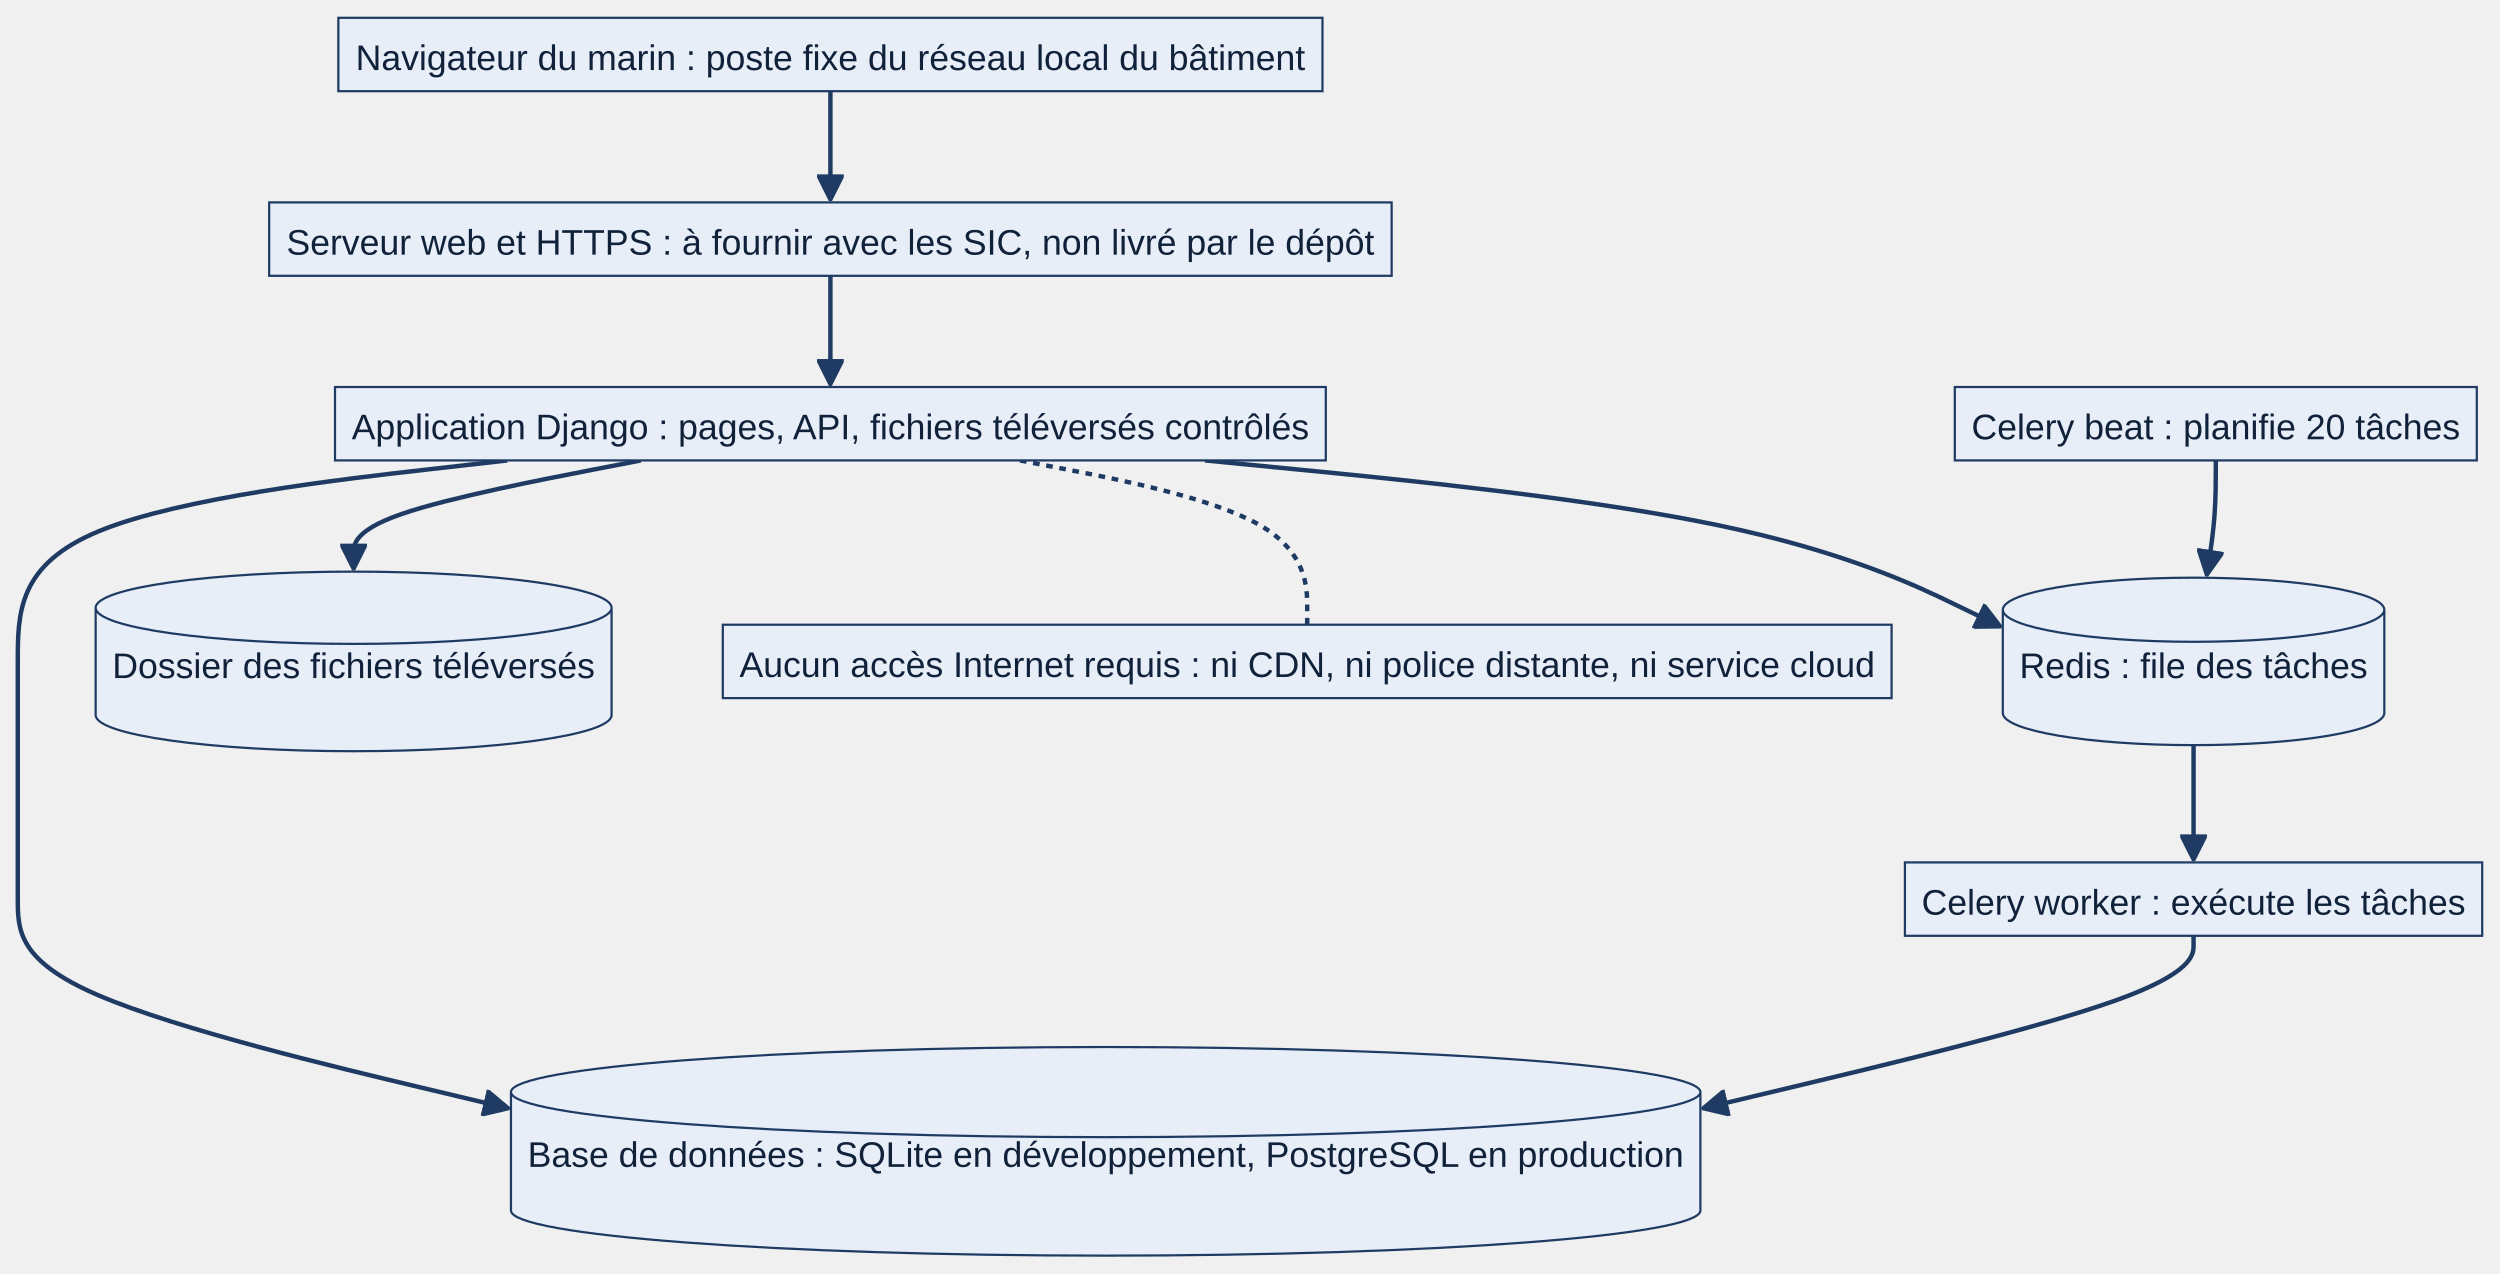
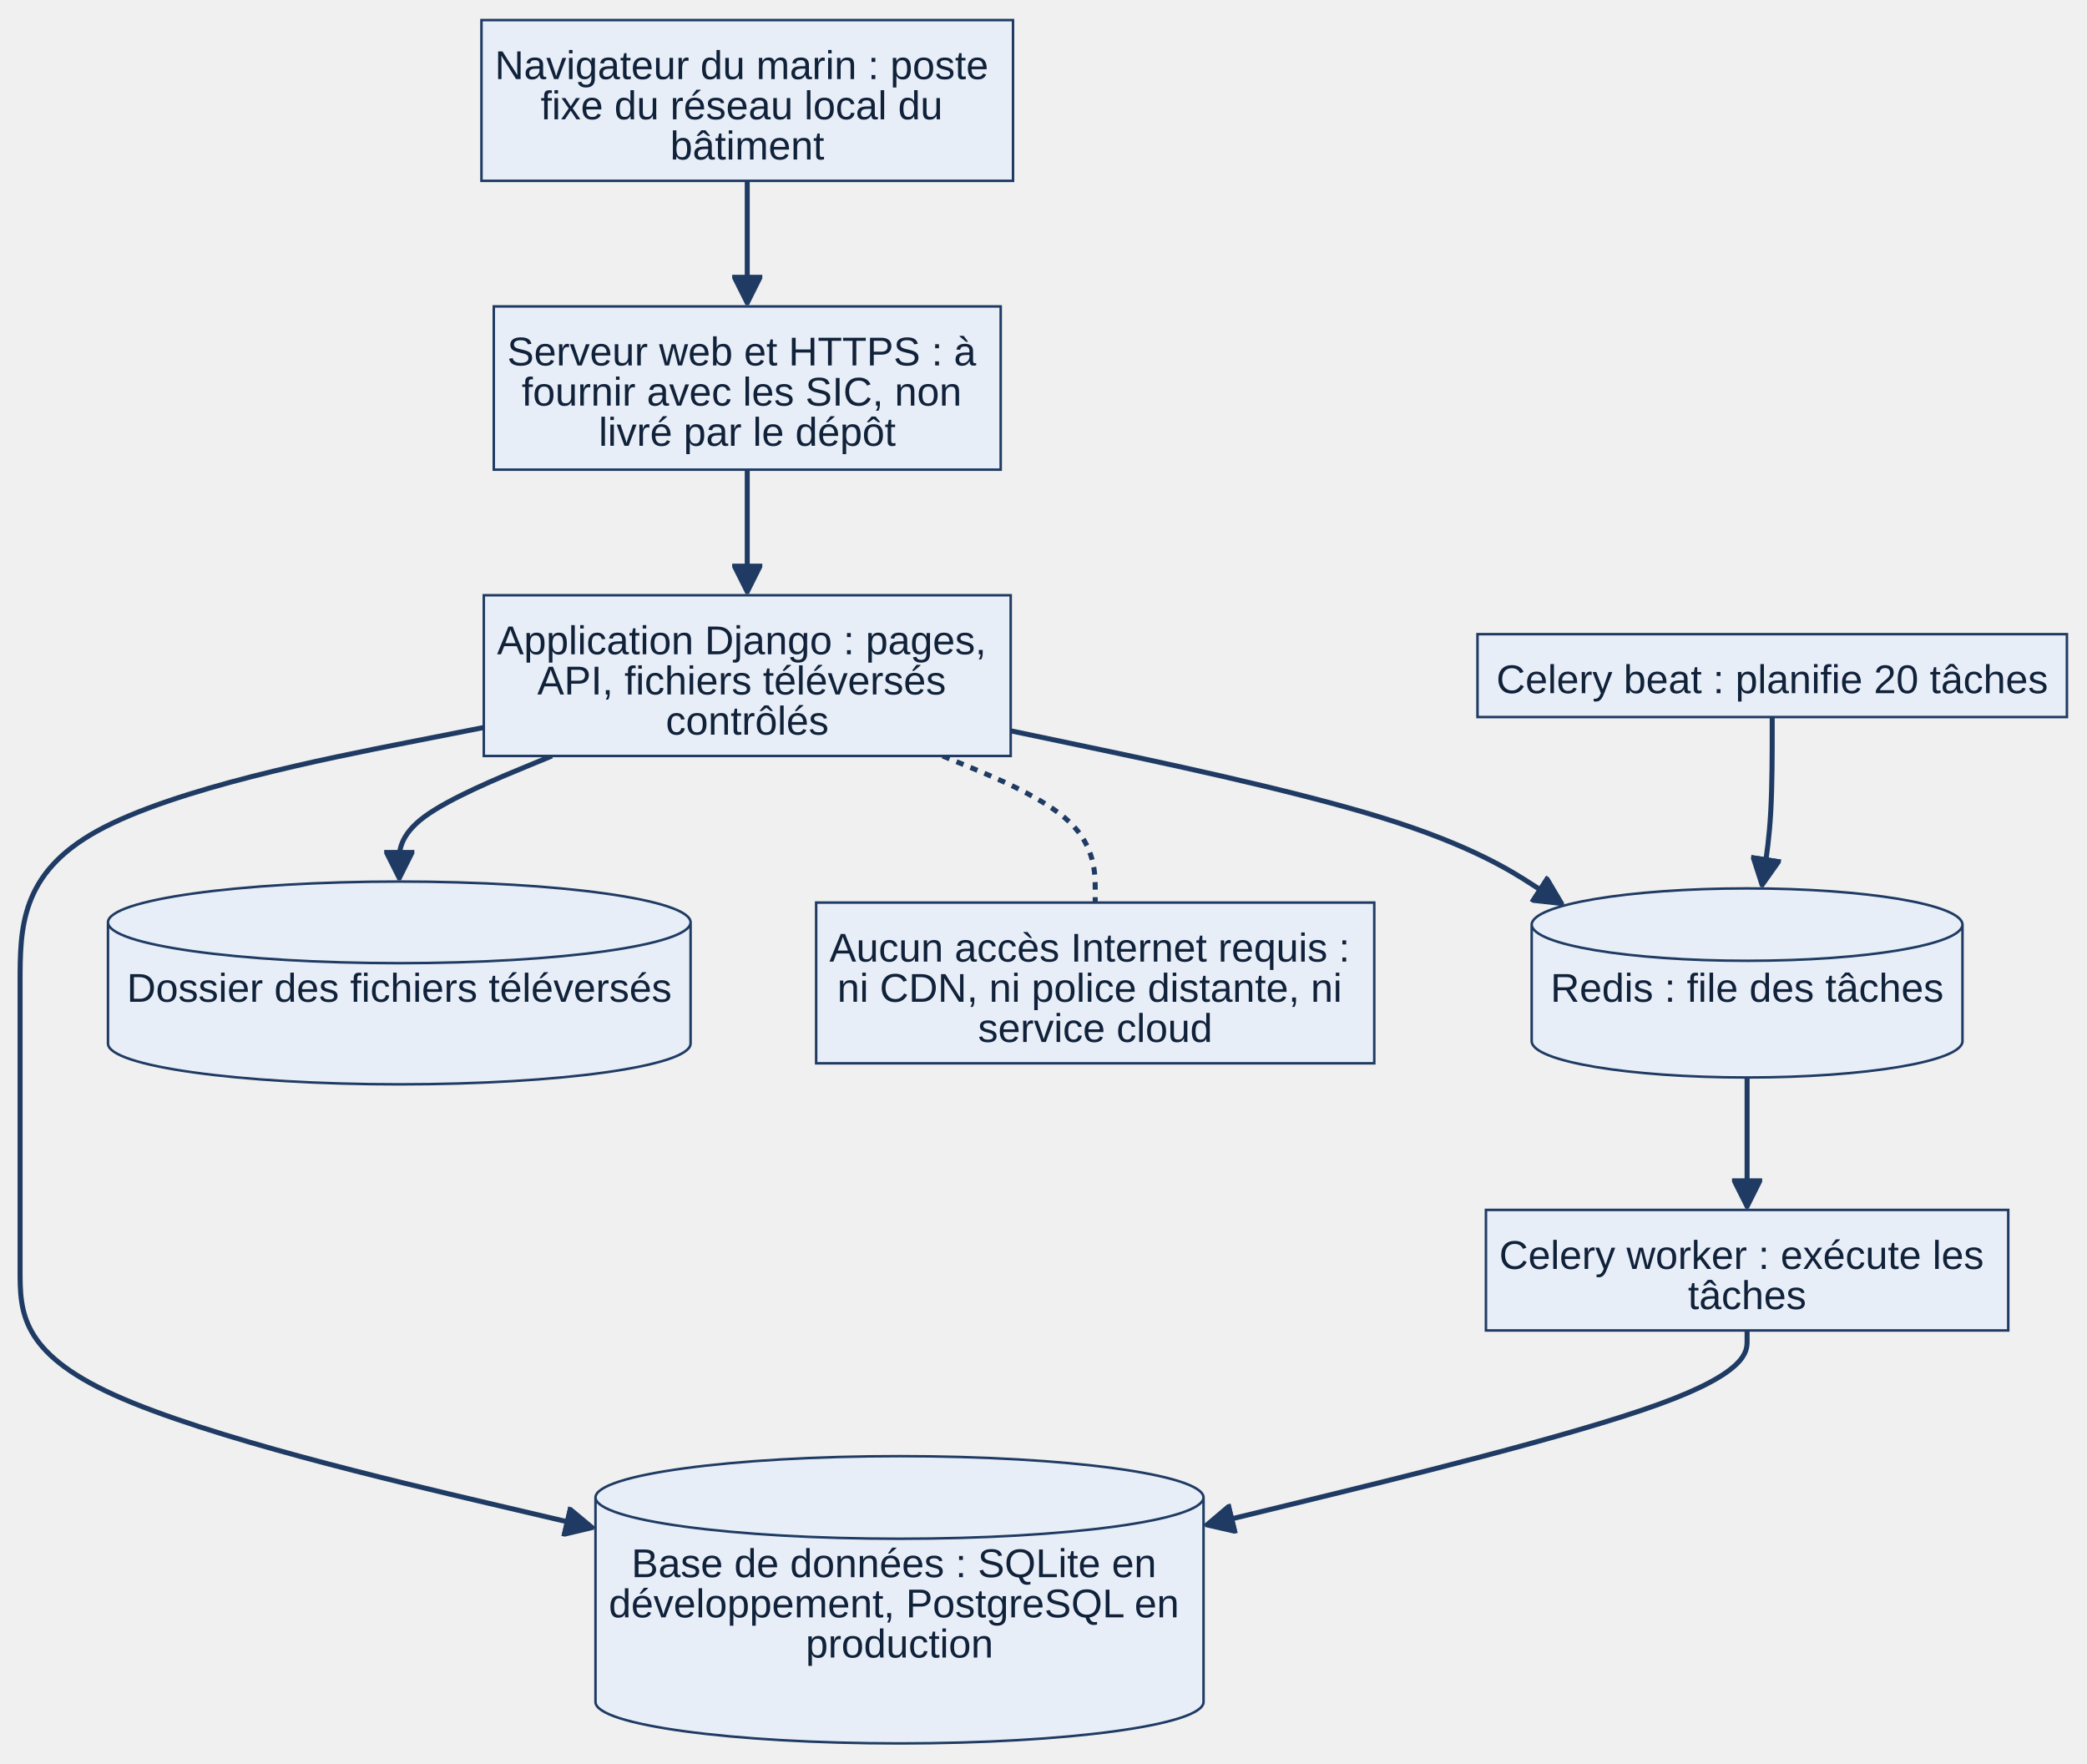
- <svg xmlns="http://www.w3.org/2000/svg" aria-roledescription="flowchart-v2" role="graphics-document document" viewBox="-43 -8 1123.992 572.528" style="max-width: 1123.992px;" width="100%" id="sS35_deploiement_typemmd">
+ <svg xmlns="http://www.w3.org/2000/svg" aria-roledescription="flowchart-v2" role="graphics-document document" viewBox="-43 -8 830.992 702.2" style="max-width: 830.992px;" width="100%" id="sS35_deploiement_typemmd">
  <style>#sS35_deploiement_typemmd{font-family:Arial,sans-serif;font-size:16px;fill:#10213a;}#sS35_deploiement_typemmd .error-icon{fill:#ffffff;}#sS35_deploiement_typemmd .error-text{fill:#000000;stroke:#000000;}#sS35_deploiement_typemmd .edge-thickness-normal{stroke-width:2px;}#sS35_deploiement_typemmd .edge-thickness-thick{stroke-width:3.5px;}#sS35_deploiement_typemmd .edge-pattern-solid{stroke-dasharray:0;}#sS35_deploiement_typemmd .edge-pattern-dashed{stroke-dasharray:3;}#sS35_deploiement_typemmd .edge-pattern-dotted{stroke-dasharray:2;}#sS35_deploiement_typemmd .marker{fill:#1f3b63;stroke:#1f3b63;}#sS35_deploiement_typemmd .marker.cross{stroke:#1f3b63;}#sS35_deploiement_typemmd svg{font-family:Arial,sans-serif;font-size:16px;}#sS35_deploiement_typemmd .label{font-family:Arial,sans-serif;color:#10213a;}#sS35_deploiement_typemmd .cluster-label text{fill:#000000;}#sS35_deploiement_typemmd .cluster-label span,#sS35_deploiement_typemmd p{color:#000000;}#sS35_deploiement_typemmd .label text,#sS35_deploiement_typemmd span,#sS35_deploiement_typemmd p{fill:#10213a;color:#10213a;}#sS35_deploiement_typemmd .node rect,#sS35_deploiement_typemmd .node circle,#sS35_deploiement_typemmd .node ellipse,#sS35_deploiement_typemmd .node polygon,#sS35_deploiement_typemmd .node path{fill:#e8eef7;stroke:#1f3b63;stroke-width:1px;}#sS35_deploiement_typemmd .flowchart-label text{text-anchor:middle;}#sS35_deploiement_typemmd .node .katex path{fill:#000;stroke:#000;stroke-width:1px;}#sS35_deploiement_typemmd .node .label{text-align:center;}#sS35_deploiement_typemmd .node.clickable{cursor:pointer;}#sS35_deploiement_typemmd .arrowheadPath{fill:#0b0b0b;}#sS35_deploiement_typemmd .edgePath .path{stroke:#1f3b63;stroke-width:2.0px;}#sS35_deploiement_typemmd .flowchart-link{stroke:#1f3b63;fill:none;}#sS35_deploiement_typemmd .edgeLabel{background-color:#f3f6fa;text-align:center;}#sS35_deploiement_typemmd .edgeLabel rect{opacity:0.5;background-color:#f3f6fa;fill:#f3f6fa;}#sS35_deploiement_typemmd .labelBkg{background-color:rgba(243, 246, 250, 0.5);}#sS35_deploiement_typemmd .cluster rect{fill:#ffffff;stroke:hsl(0, 0%, 90%);stroke-width:1px;}#sS35_deploiement_typemmd .cluster text{fill:#000000;}#sS35_deploiement_typemmd .cluster span,#sS35_deploiement_typemmd p{color:#000000;}#sS35_deploiement_typemmd div.mermaidTooltip{position:absolute;text-align:center;max-width:200px;padding:2px;font-family:Arial,sans-serif;font-size:12px;background:#ffffff;border:1px solid hsl(0, 0%, 90%);border-radius:2px;pointer-events:none;z-index:100;}#sS35_deploiement_typemmd .flowchartTitleText{text-anchor:middle;font-size:18px;fill:#10213a;}#sS35_deploiement_typemmd :root{--mermaid-font-family:"trebuchet ms",verdana,arial,sans-serif;}</style>
  <g>
    <marker orient="auto" markerHeight="12" markerWidth="12" markerUnits="userSpaceOnUse" refY="5" refX="6" viewBox="0 0 10 10" class="marker flowchart" id="sS35_deploiement_typemmd_flowchart-pointEnd">
      <path style="stroke-width: 1; stroke-dasharray: 1, 0;" class="arrowMarkerPath" d="M 0 0 L 10 5 L 0 10 z" />
    </marker>
    <marker orient="auto" markerHeight="12" markerWidth="12" markerUnits="userSpaceOnUse" refY="5" refX="4.5" viewBox="0 0 10 10" class="marker flowchart" id="sS35_deploiement_typemmd_flowchart-pointStart">
      <path style="stroke-width: 1; stroke-dasharray: 1, 0;" class="arrowMarkerPath" d="M 0 5 L 10 10 L 10 0 z" />
    </marker>
    <marker orient="auto" markerHeight="11" markerWidth="11" markerUnits="userSpaceOnUse" refY="5" refX="11" viewBox="0 0 10 10" class="marker flowchart" id="sS35_deploiement_typemmd_flowchart-circleEnd">
      <circle style="stroke-width: 1; stroke-dasharray: 1, 0;" class="arrowMarkerPath" r="5" cy="5" cx="5" />
    </marker>
    <marker orient="auto" markerHeight="11" markerWidth="11" markerUnits="userSpaceOnUse" refY="5" refX="-1" viewBox="0 0 10 10" class="marker flowchart" id="sS35_deploiement_typemmd_flowchart-circleStart">
      <circle style="stroke-width: 1; stroke-dasharray: 1, 0;" class="arrowMarkerPath" r="5" cy="5" cx="5" />
    </marker>
    <marker orient="auto" markerHeight="11" markerWidth="11" markerUnits="userSpaceOnUse" refY="5.2" refX="12" viewBox="0 0 11 11" class="marker cross flowchart" id="sS35_deploiement_typemmd_flowchart-crossEnd">
      <path style="stroke-width: 2; stroke-dasharray: 1, 0;" class="arrowMarkerPath" d="M 1,1 l 9,9 M 10,1 l -9,9" />
    </marker>
    <marker orient="auto" markerHeight="11" markerWidth="11" markerUnits="userSpaceOnUse" refY="5.2" refX="-1" viewBox="0 0 11 11" class="marker cross flowchart" id="sS35_deploiement_typemmd_flowchart-crossStart">
      <path style="stroke-width: 2; stroke-dasharray: 1, 0;" class="arrowMarkerPath" d="M 1,1 l 9,9 M 10,1 l -9,9" />
    </marker>
    <g class="root">
      <g class="clusters" />
      <g class="edgePaths">
-         <path marker-end="url(#sS35_deploiement_typemmd_flowchart-pointEnd)" style="fill:none;" class="edge-thickness-normal edge-pattern-solid flowchart-link LS-N LE-P" id="L-N-P-0" d="M330.348,33L330.348,37.167C330.348,41.333,330.348,49.667,330.348,57.117C330.348,64.567,330.348,71.133,330.348,74.417L330.348,77.7" />
-         <path marker-end="url(#sS35_deploiement_typemmd_flowchart-pointEnd)" style="fill:none;" class="edge-thickness-normal edge-pattern-solid flowchart-link LS-P LE-D" id="L-P-D-0" d="M330.348,116L330.348,120.167C330.348,124.333,330.348,132.667,330.348,140.117C330.348,147.567,330.348,154.133,330.348,157.417L330.348,160.7" />
-         <path marker-end="url(#sS35_deploiement_typemmd_flowchart-pointEnd)" style="fill:none;" class="edge-thickness-normal edge-pattern-solid flowchart-link LS-D LE-B" id="L-D-B-0" d="M185.089,199L148.407,203.167C111.726,207.333,38.363,215.667,1.681,230.728C-35,245.79,-35,267.579,-35,289.369C-35,311.158,-35,332.948,-35,350.759C-35,368.571,-35,382.404,-35,396.237C-35,410.071,-35,423.904,1.095,439.425C37.19,454.946,109.381,472.155,145.476,480.759L181.571,489.364" />
-         <path marker-end="url(#sS35_deploiement_typemmd_flowchart-pointEnd)" style="fill:none;" class="edge-thickness-normal edge-pattern-solid flowchart-link LS-D LE-F" id="L-D-F-0" d="M245.119,199L223.596,203.167C202.074,207.333,159.029,215.667,137.507,223.117C115.984,230.567,115.984,237.133,115.984,240.417L115.984,243.7" />
-         <path marker-end="url(#sS35_deploiement_typemmd_flowchart-pointEnd)" style="fill:none;" class="edge-thickness-normal edge-pattern-solid flowchart-link LS-D LE-R" id="L-D-R-0" d="M498.774,199L541.306,203.167C583.837,207.333,668.901,215.667,727.886,227.816C786.871,239.964,819.778,255.929,836.231,263.911L852.685,271.893" />
-         <path marker-end="url(#sS35_deploiement_typemmd_flowchart-pointEnd)" style="fill:none;" class="edge-thickness-normal edge-pattern-solid flowchart-link LS-T LE-R" id="L-T-R-0" d="M953.219,199L953.219,203.167C953.219,207.333,953.219,215.667,952.647,223.578C952.074,231.49,950.93,238.98,950.358,242.725L949.785,246.47" />
-         <path marker-end="url(#sS35_deploiement_typemmd_flowchart-pointEnd)" style="fill:none;" class="edge-thickness-normal edge-pattern-solid flowchart-link LS-R LE-W" id="L-R-W-0" d="M943.219,327.061L943.219,331.674C943.219,336.286,943.219,345.512,943.219,353.408C943.219,361.304,943.219,367.871,943.219,371.154L943.219,374.437" />
-         <path marker-end="url(#sS35_deploiement_typemmd_flowchart-pointEnd)" style="fill:none;" class="edge-thickness-normal edge-pattern-solid flowchart-link LS-W LE-B" id="L-W-B-0" d="M943.219,412.737L943.219,416.904C943.219,421.071,943.219,429.404,907.124,442.175C871.028,454.946,798.838,472.155,762.743,480.759L726.648,489.364" />
-         <path style="fill:none;stroke-width:2px;stroke-dasharray:3;" class="edge-thickness-normal edge-pattern-dotted flowchart-link LS-D LE-X" id="L-D-X-0" d="M415.576,199L437.099,203.167C458.621,207.333,501.666,215.667,523.189,227.978C544.711,240.29,544.711,256.579,544.711,264.724L544.711,272.869" />
+         <path marker-end="url(#sS35_deploiement_typemmd_flowchart-pointEnd)" style="fill:none;" class="edge-thickness-normal edge-pattern-solid flowchart-link LS-N LE-P" id="L-N-P-0" d="M254.535,64L254.535,68.167C254.535,72.333,254.535,80.667,254.535,88.117C254.535,95.567,254.535,102.133,254.535,105.417L254.535,108.7" />
+         <path marker-end="url(#sS35_deploiement_typemmd_flowchart-pointEnd)" style="fill:none;" class="edge-thickness-normal edge-pattern-solid flowchart-link LS-P LE-D" id="L-P-D-0" d="M254.535,179L254.535,183.167C254.535,187.333,254.535,195.667,254.535,203.117C254.535,210.567,254.535,217.133,254.535,220.417L254.535,223.7" />
+         <path marker-end="url(#sS35_deploiement_typemmd_flowchart-pointEnd)" style="fill:none;" class="edge-thickness-normal edge-pattern-solid flowchart-link LS-D LE-B" id="L-D-B-0" d="M149.637,281.651L118.864,287.709C88.091,293.767,26.546,305.884,-4.227,322.837C-35,339.79,-35,361.579,-35,383.369C-35,405.158,-35,426.948,-35,446.009C-35,465.071,-35,481.404,-35,497.737C-35,514.071,-35,530.404,2.325,547.336C39.65,564.268,114.3,581.798,151.625,590.564L188.95,599.329" />
+         <path marker-end="url(#sS35_deploiement_typemmd_flowchart-pointEnd)" style="fill:none;" class="edge-thickness-normal edge-pattern-solid flowchart-link LS-D LE-F" id="L-D-F-0" d="M176.752,293L166.624,297.167C156.496,301.333,136.24,309.667,126.112,317.117C115.984,324.567,115.984,331.133,115.984,334.417L115.984,337.7" />
+         <path marker-end="url(#sS35_deploiement_typemmd_flowchart-pointEnd)" style="fill:none;" class="edge-thickness-normal edge-pattern-solid flowchart-link LS-D LE-R" id="L-D-R-0" d="M359.434,282.983L387.283,288.819C415.132,294.655,470.829,306.328,506.836,317.43C542.843,328.532,559.158,339.065,567.315,344.331L575.473,349.597" />
+         <path marker-end="url(#sS35_deploiement_typemmd_flowchart-pointEnd)" style="fill:none;" class="edge-thickness-normal edge-pattern-solid flowchart-link LS-T LE-R" id="L-T-R-0" d="M662.648,277.5L662.648,284.25C662.648,291,662.648,304.5,662.076,314.995C661.504,325.49,660.36,332.98,659.787,336.725L659.215,340.47" />
+         <path marker-end="url(#sS35_deploiement_typemmd_flowchart-pointEnd)" style="fill:none;" class="edge-thickness-normal edge-pattern-solid flowchart-link LS-R LE-W" id="L-R-W-0" d="M652.648,421.061L652.648,425.674C652.648,430.286,652.648,439.512,652.648,447.408C652.648,455.304,652.648,461.871,652.648,465.154L652.648,468.437" />
+         <path marker-end="url(#sS35_deploiement_typemmd_flowchart-pointEnd)" style="fill:none;" class="edge-thickness-normal edge-pattern-solid flowchart-link LS-W LE-B" id="L-W-B-0" d="M652.648,521.737L652.648,525.904C652.648,530.071,652.648,538.404,617.435,551.151C582.222,563.897,511.795,581.058,476.581,589.638L441.368,598.218" />
+         <path style="fill:none;stroke-width:2px;stroke-dasharray:3;" class="edge-thickness-normal edge-pattern-dotted flowchart-link LS-D LE-X" id="L-D-X-0" d="M332.318,293L342.446,297.167C352.574,301.333,372.83,309.667,382.958,319.395C393.086,329.123,393.086,340.246,393.086,345.807L393.086,351.369" />
      </g>
      <g class="edgeLabels">
        <g class="edgeLabel">
          <g transform="translate(0, 0)" class="label">
            <rect height="0" width="0" ry="0" rx="0" />
            <text style="">
              <tspan class="row" x="0" dy="1em" xml:space="preserve" />
            </text>
          </g>
        </g>
        <g class="edgeLabel">
          <g transform="translate(0, 0)" class="label">
            <rect height="0" width="0" ry="0" rx="0" />
            <text style="">
              <tspan class="row" x="0" dy="1em" xml:space="preserve" />
            </text>
          </g>
        </g>
        <g class="edgeLabel">
          <g transform="translate(0, 0)" class="label">
            <rect height="0" width="0" ry="0" rx="0" />
            <text style="">
              <tspan class="row" x="0" dy="1em" xml:space="preserve" />
            </text>
          </g>
        </g>
        <g class="edgeLabel">
          <g transform="translate(0, 0)" class="label">
            <rect height="0" width="0" ry="0" rx="0" />
            <text style="">
              <tspan class="row" x="0" dy="1em" xml:space="preserve" />
            </text>
          </g>
        </g>
        <g class="edgeLabel">
          <g transform="translate(0, 0)" class="label">
            <rect height="0" width="0" ry="0" rx="0" />
            <text style="">
              <tspan class="row" x="0" dy="1em" xml:space="preserve" />
            </text>
          </g>
        </g>
        <g class="edgeLabel">
          <g transform="translate(0, 0)" class="label">
            <rect height="0" width="0" ry="0" rx="0" />
            <text style="">
              <tspan class="row" x="0" dy="1em" xml:space="preserve" />
            </text>
          </g>
        </g>
        <g class="edgeLabel">
          <g transform="translate(0, 0)" class="label">
            <rect height="0" width="0" ry="0" rx="0" />
            <text style="">
              <tspan class="row" x="0" dy="1em" xml:space="preserve" />
            </text>
          </g>
        </g>
        <g class="edgeLabel">
          <g transform="translate(0, 0)" class="label">
            <rect height="0" width="0" ry="0" rx="0" />
            <text style="">
              <tspan class="row" x="0" dy="1em" xml:space="preserve" />
            </text>
          </g>
        </g>
        <g class="edgeLabel">
          <g transform="translate(0, 0)" class="label">
            <rect height="0" width="0" ry="0" rx="0" />
            <text style="">
              <tspan class="row" x="0" dy="1em" xml:space="preserve" />
            </text>
          </g>
        </g>
      </g>
      <g class="nodes">
-         <g transform="translate(330.3477, 16.5)" data-id="N" data-node="true" id="flowchart-N-670" class="node default default flowchart-label">
-           <rect height="33" width="442.461" y="-16.5" x="-221.23" ry="0" rx="0" style="" class="basic label-container" />
-           <g transform="translate(0, -9)" style="" class="label">
-             <rect />
-             <text style="">
-               <tspan class="row" x="0" dy="1em" xml:space="preserve">Navigateur du marin : poste fixe du réseau local du bâtiment</tspan>
-             </text>
-           </g>
-         </g>
-         <g transform="translate(330.3477, 99.5)" data-id="P" data-node="true" id="flowchart-P-671" class="node default default flowchart-label">
-           <rect height="33" width="504.664" y="-16.5" x="-252.332" ry="0" rx="0" style="" class="basic label-container" />
-           <g transform="translate(0, -9)" style="" class="label">
-             <rect />
-             <text style="">
-               <tspan class="row" x="0" dy="1em" xml:space="preserve">Serveur web et HTTPS : à fournir avec les SIC, non livré par le dépôt</tspan>
-             </text>
-           </g>
-         </g>
-         <g transform="translate(330.3477, 182.5)" data-id="D" data-node="true" id="flowchart-D-672" class="node default default flowchart-label">
-           <rect height="33" width="445.453" y="-16.5" x="-222.727" ry="0" rx="0" style="" class="basic label-container" />
-           <g transform="translate(0, -9)" style="" class="label">
-             <rect />
-             <text style="">
-               <tspan class="row" x="0" dy="1em" xml:space="preserve">Application Django : pages, API, fichiers téléversés contrôlés</tspan>
-             </text>
-           </g>
-         </g>
-         <g transform="translate(454.1094, 509.6324)" data-id="B" data-node="true" id="flowchart-B-673" class="node default default flowchart-label">
-           <path transform="translate(-267.3828,-46.8952)" d="M 0,20.263 a 267.383,20.263 0,0,0 534.766 0 a 267.383,20.263 0,0,0 -534.766 0 l 0,53.263 a 267.383,20.263 0,0,0 534.766 0 l 0,-53.263" style="" />
-           <g transform="translate(0, -9)" style="" class="label">
-             <rect />
-             <text style="">
-               <tspan class="row" x="0" dy="1em" xml:space="preserve">Base de données : SQLite en développement, PostgreSQL en production</tspan>
-             </text>
-           </g>
-         </g>
-         <g transform="translate(943.2188, 289.3686)" data-id="R" data-node="true" id="flowchart-R-674" class="node default default flowchart-label">
+         <g transform="translate(254.5352, 32)" data-id="N" data-node="true" id="flowchart-N-651" class="node default default flowchart-label">
+           <rect height="64" width="211.648" y="-32" x="-105.824" ry="0" rx="0" style="" class="basic label-container" />
+           <g transform="translate(0, -24.5)" style="" class="label">
+             <rect />
+             <text style="">
+               <tspan class="row" x="0" dy="1em" xml:space="preserve">Navigateur du marin : poste</tspan>
+               <tspan class="row" x="0" dy="1em" xml:space="preserve">fixe du réseau local du</tspan>
+               <tspan class="row" x="0" dy="1em" xml:space="preserve">bâtiment</tspan>
+             </text>
+           </g>
+         </g>
+         <g transform="translate(254.5352, 146.5)" data-id="P" data-node="true" id="flowchart-P-652" class="node default default flowchart-label">
+           <rect height="65" width="201.836" y="-32.5" x="-100.918" ry="0" rx="0" style="" class="basic label-container" />
+           <g transform="translate(0, -25)" style="" class="label">
+             <rect />
+             <text style="">
+               <tspan class="row" x="0" dy="1em" xml:space="preserve">Serveur web et HTTPS : à</tspan>
+               <tspan class="row" x="0" dy="1em" xml:space="preserve">fournir avec les SIC, non</tspan>
+               <tspan class="row" x="0" dy="1em" xml:space="preserve">livré par le dépôt</tspan>
+             </text>
+           </g>
+         </g>
+         <g transform="translate(254.5352, 261)" data-id="D" data-node="true" id="flowchart-D-653" class="node default default flowchart-label">
+           <rect height="64" width="209.797" y="-32" x="-104.898" ry="0" rx="0" style="" class="basic label-container" />
+           <g transform="translate(0, -24.5)" style="" class="label">
+             <rect />
+             <text style="">
+               <tspan class="row" x="0" dy="1em" xml:space="preserve">Application Django : pages,</tspan>
+               <tspan class="row" x="0" dy="1em" xml:space="preserve">API, fichiers téléversés</tspan>
+               <tspan class="row" x="0" dy="1em" xml:space="preserve">contrôlés</tspan>
+             </text>
+           </g>
+         </g>
+         <g transform="translate(315.1641, 628.9685)" data-id="B" data-node="true" id="flowchart-B-654" class="node default default flowchart-label">
+           <path transform="translate(-121.0547,-57.23133)" d="M 0,16.488 a 121.055,16.488 0,0,0 242.109 0 a 121.055,16.488 0,0,0 -242.109 0 l 0,81.488 a 121.055,16.488 0,0,0 242.109 0 l 0,-81.488" style="" />
+           <g transform="translate(0, -25)" style="" class="label">
+             <rect />
+             <text style="">
+               <tspan class="row" x="0" dy="1em" xml:space="preserve">Base de données : SQLite en</tspan>
+               <tspan class="row" x="0" dy="1em" xml:space="preserve">développement, PostgreSQL en</tspan>
+               <tspan class="row" x="0" dy="1em" xml:space="preserve">production</tspan>
+             </text>
+           </g>
+         </g>
+         <g transform="translate(652.6484, 383.3686)" data-id="R" data-node="true" id="flowchart-R-655" class="node default default flowchart-label">
          <path transform="translate(-85.76562,-37.69222)" d="M 0,14.461 a 85.766,14.461 0,0,0 171.531 0 a 85.766,14.461 0,0,0 -171.531 0 l 0,46.461 a 85.766,14.461 0,0,0 171.531 0 l 0,-46.461" style="" />
          <g transform="translate(0, -8.5)" style="" class="label">
            <rect />
            <text style="">
              <tspan class="row" x="0" dy="1em" xml:space="preserve">Redis : file des tâches</tspan>
            </text>
          </g>
        </g>
-         <g transform="translate(943.2188, 396.2372)" data-id="W" data-node="true" id="flowchart-W-675" class="node default default flowchart-label">
-           <rect height="33" width="259.547" y="-16.5" x="-129.773" ry="0" rx="0" style="" class="basic label-container" />
-           <g transform="translate(0, -9)" style="" class="label">
-             <rect />
-             <text style="">
-               <tspan class="row" x="0" dy="1em" xml:space="preserve">Celery worker : exécute les tâches</tspan>
-             </text>
-           </g>
-         </g>
-         <g transform="translate(953.2188, 182.5)" data-id="T" data-node="true" id="flowchart-T-676" class="node default default flowchart-label">
+         <g transform="translate(652.6484, 497.7372)" data-id="W" data-node="true" id="flowchart-W-656" class="node default default flowchart-label">
+           <rect height="48" width="207.969" y="-24" x="-103.984" ry="0" rx="0" style="" class="basic label-container" />
+           <g transform="translate(0, -16.5)" style="" class="label">
+             <rect />
+             <text style="">
+               <tspan class="row" x="0" dy="1em" xml:space="preserve">Celery worker : exécute les</tspan>
+               <tspan class="row" x="0" dy="1em" xml:space="preserve">tâches</tspan>
+             </text>
+           </g>
+         </g>
+         <g transform="translate(662.6484, 261)" data-id="T" data-node="true" id="flowchart-T-657" class="node default default flowchart-label">
          <rect height="33" width="234.688" y="-16.5" x="-117.344" ry="0" rx="0" style="" class="basic label-container" />
          <g transform="translate(0, -9)" style="" class="label">
            <rect />
            <text style="">
              <tspan class="row" x="0" dy="1em" xml:space="preserve">Celery beat : planifie 20 tâches</tspan>
            </text>
          </g>
        </g>
-         <g transform="translate(115.9844, 289.3686)" data-id="F" data-node="true" id="flowchart-F-677" class="node default default flowchart-label">
+         <g transform="translate(115.9844, 383.3686)" data-id="F" data-node="true" id="flowchart-F-658" class="node default default flowchart-label">
          <path transform="translate(-115.9844,-40.3686)" d="M 0,16.246 a 115.984,16.246 0,0,0 231.969 0 a 115.984,16.246 0,0,0 -231.969 0 l 0,48.246 a 115.984,16.246 0,0,0 231.969 0 l 0,-48.246" style="" />
          <g transform="translate(0, -8.5)" style="" class="label">
            <rect />
            <text style="">
              <tspan class="row" x="0" dy="1em" xml:space="preserve">Dossier des fichiers téléversés</tspan>
            </text>
          </g>
        </g>
-         <g transform="translate(544.7109, 289.3686)" data-id="X" data-node="true" id="flowchart-X-693" class="node default default flowchart-label">
-           <rect height="33" width="525.484" y="-16.5" x="-262.742" ry="0" rx="0" style="" class="basic label-container" />
-           <g transform="translate(0, -9)" style="" class="label">
-             <rect />
-             <text style="">
-               <tspan class="row" x="0" dy="1em" xml:space="preserve">Aucun accès Internet requis : ni CDN, ni police distante, ni service cloud</tspan>
+         <g transform="translate(393.0859, 383.3686)" data-id="X" data-node="true" id="flowchart-X-674" class="node default default flowchart-label">
+           <rect height="64" width="222.234" y="-32" x="-111.117" ry="0" rx="0" style="" class="basic label-container" />
+           <g transform="translate(0, -24.5)" style="" class="label">
+             <rect />
+             <text style="">
+               <tspan class="row" x="0" dy="1em" xml:space="preserve">Aucun accès Internet requis :</tspan>
+               <tspan class="row" x="0" dy="1em" xml:space="preserve">ni CDN, ni police distante, ni</tspan>
+               <tspan class="row" x="0" dy="1em" xml:space="preserve">service cloud</tspan>
            </text>
          </g>
        </g>
      </g>
    </g>
  </g>
</svg>
